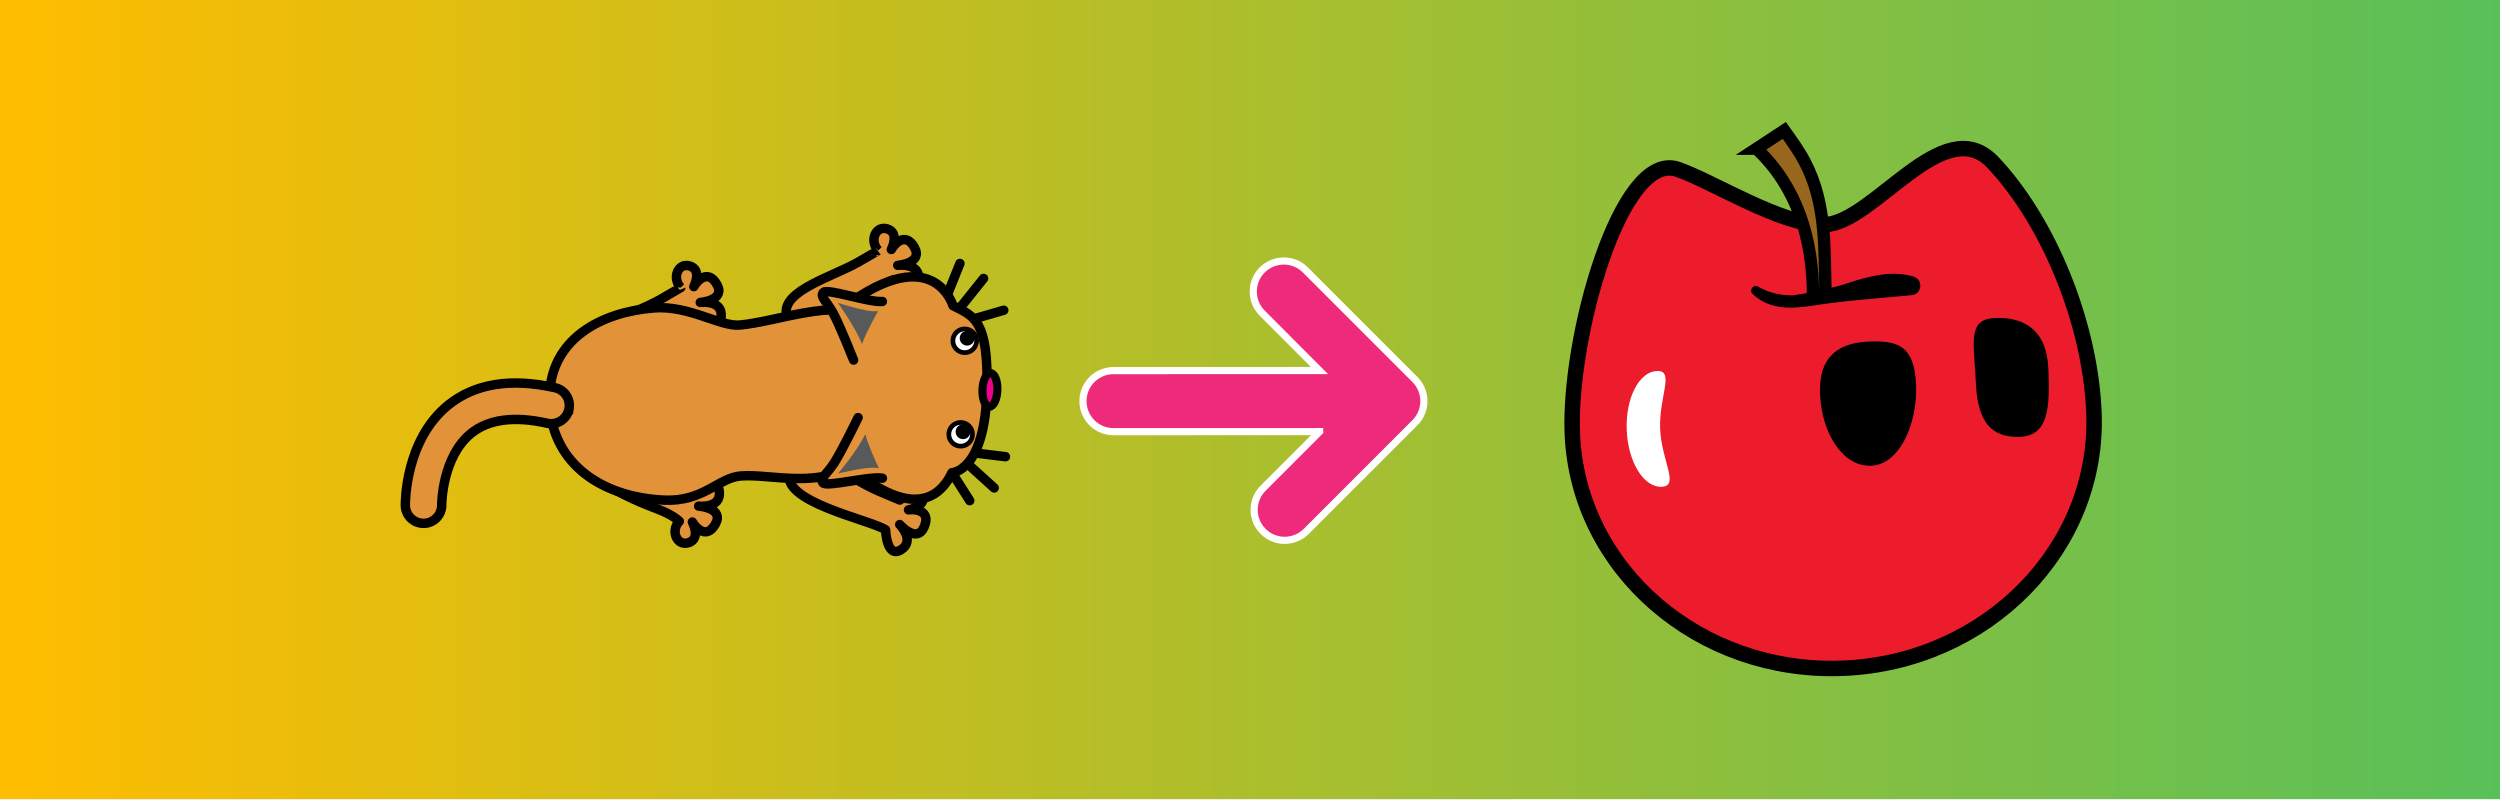
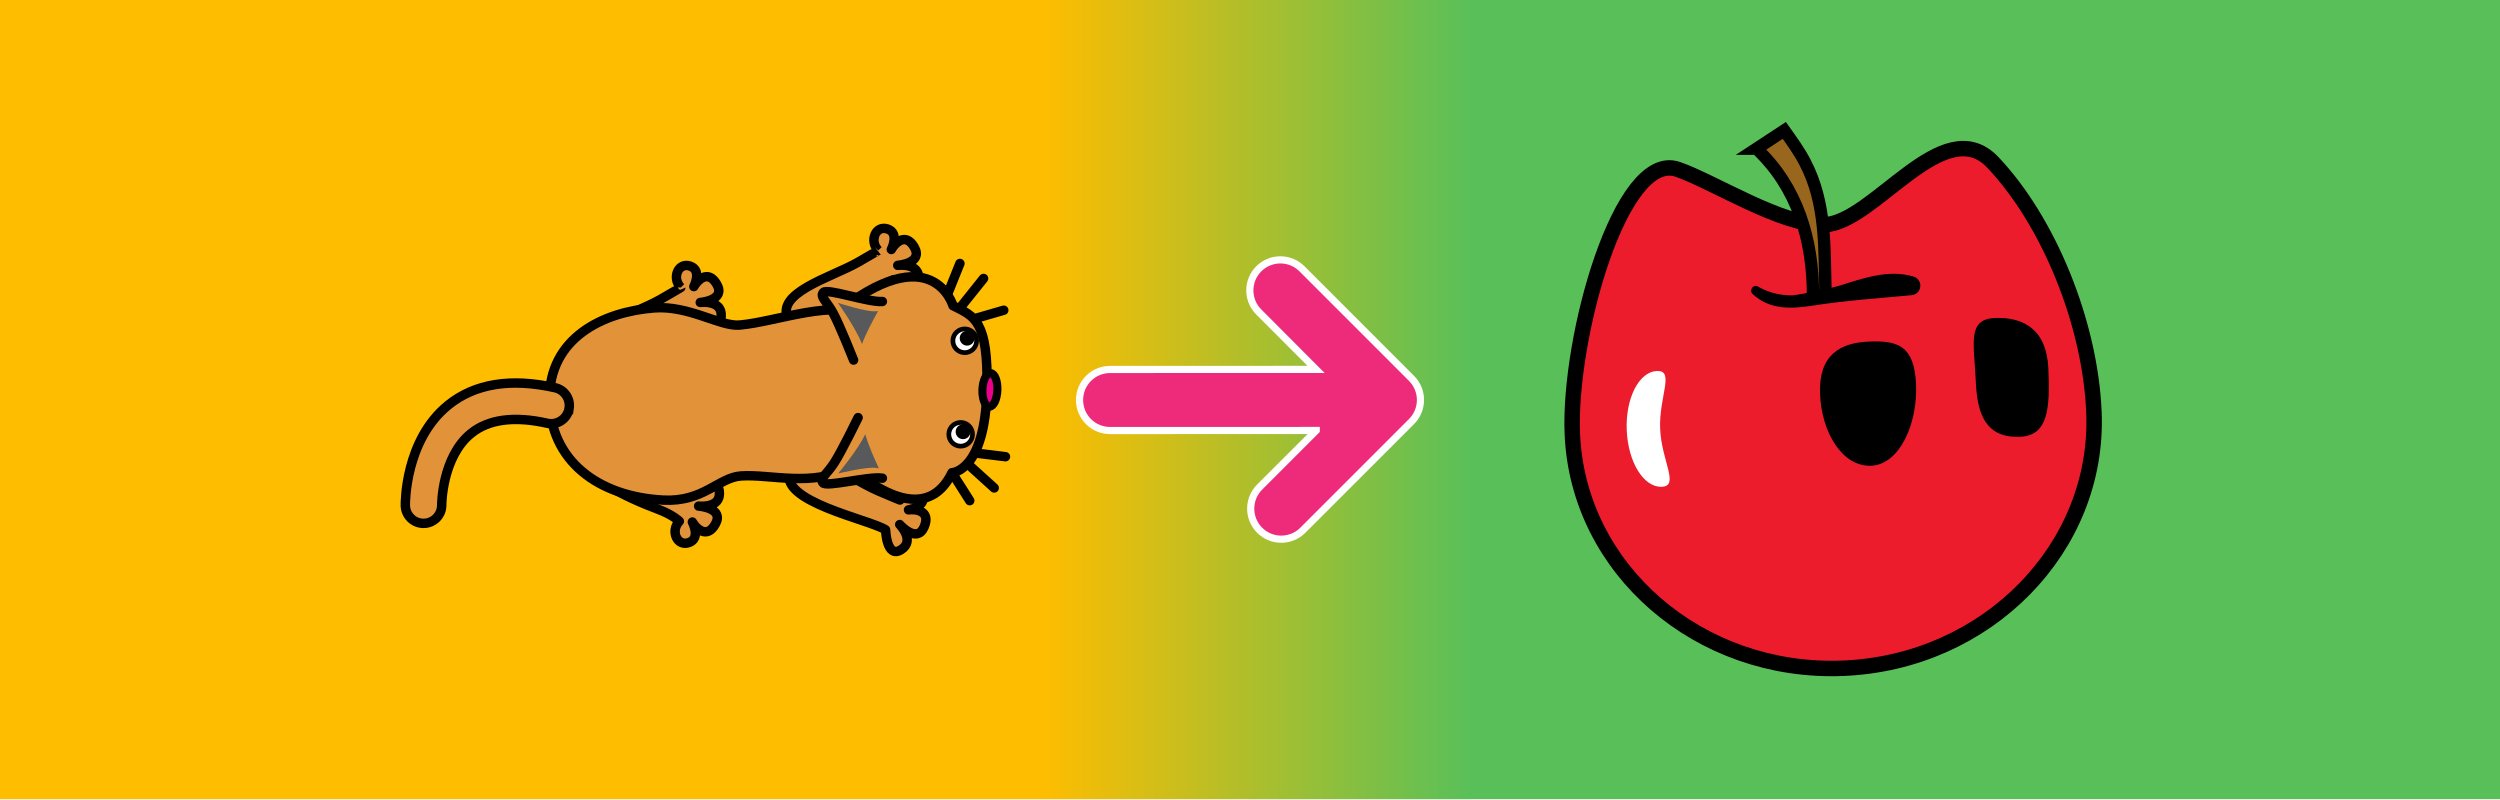
<svg xmlns="http://www.w3.org/2000/svg" version="1.1" width="404.273" height="129.214" viewBox="0,0,404.273,129.214">
  <defs>
-     <linearGradient x1="37.864" y1="180" x2="442.136" y2="180" gradientUnits="userSpaceOnUse" id="color-1">
+     <linearGradient x1="206.359" y1="180" x2="275.641" y2="180" gradientUnits="userSpaceOnUse" id="color-1">
      <stop offset="0" stop-color="#ffbd00" />
      <stop offset="1" stop-color="#59c059" />
    </linearGradient>
-     <linearGradient x1="371.203" y1="630.157" x2="371.203" y2="675.325" gradientUnits="userSpaceOnUse" id="color-2">
+     <linearGradient x1="370.648" y1="629.973" x2="370.648" y2="675.141" gradientUnits="userSpaceOnUse" id="color-2">
      <stop offset="0" stop-color="#ee2a7b" />
      <stop offset="1" stop-color="#811150" />
    </linearGradient>
  </defs>
  <g transform="translate(-37.86372,-115.3932)">
    <g stroke-miterlimit="10">
-       <path d="M37.864,244.607v-129.214h404.273v129.214z" fill="url(#color-1)" stroke="none" stroke-width="NaN" stroke-linecap="butt" stroke-linejoin="miter" />
+       <path d="M37.864,244.607v-129.214h202.281v129.214z" fill="#ffbd00" stroke="none" stroke-width="NaN" stroke-linecap="butt" stroke-linejoin="miter" />
+       <path d="M239.855,244.607v-129.214h202.281v129.214z" fill="#59c059" stroke="none" stroke-width="NaN" stroke-linecap="butt" stroke-linejoin="miter" />
+       <path d="M206.359,244.607v-129.214h69.281v129.214z" fill="url(#color-1)" stroke="none" stroke-width="NaN" stroke-linecap="butt" stroke-linejoin="miter" />
      <g stroke-linecap="butt" stroke-linejoin="miter">
        <path d="M376.473,182.049c0.908,21.899 -17.237,40.439 -40.532,41.405c-23.295,0.965 -42.91,-16.003 -43.818,-37.909c-0.643,-15.513 7.838,-45.895 17.015,-42.777c5.641,1.917 17.036,9.239 23.83,8.958c7.953,-0.33 19.182,-18.483 27.148,-10.084c9.032,9.524 15.759,25.986 16.357,40.407z" fill="#ec1c2c" stroke="#000000" stroke-width="2.5" />
        <g fill="#000000" stroke="#000000" stroke-width="0">
          <path d="M346.964,163.132c-5.367,0.496 -10.514,0.845 -15.878,1.673c-3.582,0.553 -7.047,0.728 -9.825,-1.879c-0.604,-0.571 0.111,-1.629 0.853,-1.203c1.828,1.043 3.642,1.421 5.452,1.434c0.122,0.092 6.412,-1.006 9.263,-2.042c3.446,-1.094 6.902,-2.023 10.421,-1.019c1.682,0.48 1.46,2.872 -0.285,3.036z" />
        </g>
        <path d="M306.325,184.743c0.214,5.172 3.177,9.249 0.261,9.37c-2.915,0.121 -5.45,-3.974 -5.664,-9.146c-0.214,-5.171 1.973,-9.461 4.888,-9.582c2.915,-0.121 0.3,4.189 0.515,9.358z" fill="#ffffff" stroke="none" stroke-width="0" />
      </g>
      <path d="M321.905,139.437c1.501,-0.983 2.997,-1.97 4.497,-2.954c1.177,1.655 2.358,3.268 3.329,5.12c3.544,6.745 3.128,14.042 3.336,21.323c-0.56,0.158 -1.463,0.292 -2.018,0.414c0.005,-9.284 -2.553,-17.689 -9.143,-23.903z" fill="#99661d" stroke="#000000" stroke-width="2" stroke-linecap="butt" stroke-linejoin="miter" />
      <path d="M347.71,177.571c0.265,6.383 -2.678,12.946 -7.258,13.136c-4.579,0.19 -8.005,-5.207 -8.27,-11.59c-0.265,-6.383 3.309,-8.298 7.888,-8.488c4.579,-0.19 7.375,0.558 7.639,6.941z" fill="#000000" stroke="none" stroke-width="0" stroke-linecap="butt" stroke-linejoin="miter" />
      <path d="M369.106,175.014c0.265,6.383 0.002,10.822 -4.577,11.012c-4.579,0.19 -6.882,-2.318 -7.147,-8.701c-0.265,-6.383 -1.5,-10.319 3.079,-10.509c4.579,-0.19 8.381,1.816 8.645,8.199z" fill="#000000" stroke="none" stroke-width="0" stroke-linecap="butt" stroke-linejoin="miter" />
-       <path d="M251.265,185.189c0,0 -22.925,0.01 -33.337,0.01c-2.727,0 -4.938,-2.211 -4.938,-4.938c0,-2.727 2.211,-4.938 4.938,-4.938c8.729,0 33.311,-0.01 33.311,-0.01c0,0 -1.65,-1.67 -9.264,-9.283c-1.929,-1.929 -1.929,-5.055 0,-6.983c1.93,-1.928 5.056,-1.929 6.984,0c6.173,6.172 17.716,17.717 17.716,17.717c1.928,1.929 1.928,5.055 0,6.983c0,0 -9.961,9.962 -17.575,17.575c-1.93,1.93 -5.056,1.93 -6.984,0c-1.929,-1.928 -1.929,-5.056 0,-6.982c6.173,-6.175 9.149,-9.15 9.149,-9.15z" fill="url(#color-2)" stroke="#ffffff" stroke-width="1.158" stroke-linecap="butt" stroke-linejoin="miter" />
+       <path d="M250.71,185.005c0,0 -22.925,0.01 -33.337,0.01c-2.727,0 -4.938,-2.211 -4.938,-4.938c0,-2.727 2.211,-4.938 4.938,-4.938c8.729,0 33.311,-0.01 33.311,-0.01c0,0 -1.65,-1.67 -9.264,-9.283c-1.929,-1.929 -1.929,-5.055 0,-6.983c1.93,-1.928 5.056,-1.929 6.984,0c6.173,6.172 17.716,17.717 17.716,17.717c1.928,1.929 1.928,5.055 0,6.983c0,0 -9.961,9.962 -17.575,17.575c-1.93,1.93 -5.056,1.93 -6.984,0c-1.929,-1.928 -1.929,-5.056 0,-6.982c6.173,-6.175 9.149,-9.15 9.149,-9.15z" fill="url(#color-2)" stroke="#ffffff" stroke-width="1.158" stroke-linecap="butt" stroke-linejoin="miter" />
      <path d="M144.359,197.782c-4.819,-1.823 -14.3,-5.846 -11.586,-10.332c2.713,-4.485 14.404,6.405 17.337,7.455c0,0 3.808,-2.762 4.081,0.004c0.274,2.766 -3.354,2.325 -3.354,2.325c0,0 4.165,0.274 2.72,2.887c-1.445,2.614 -3.269,0.528 -3.731,-0.311c0,0 1.401,2.611 -0.541,3.316c-1.943,0.704 -3.051,-1.9 -1.567,-3.444c0,0 -1.011,-1.013 -3.359,-1.901v0v0v0v0z" fill="#e29339" stroke="#000000" stroke-width="1.528" stroke-linecap="butt" stroke-linejoin="round" />
      <path d="M144.619,163.832v0v0v0v0c1.813,-1.032 3.336,-1.941 3.336,-1.94c-1.503,-1.527 -0.425,-4.143 1.526,-3.462c1.951,0.682 0.581,3.308 0.581,3.308c0.452,-0.844 2.251,-2.951 3.726,-0.354c1.477,2.597 -2.685,2.919 -2.685,2.919c0,0 3.622,-0.484 3.381,2.285c-0.24,2.769 -4.081,0.052 -4.081,0.052c-2.92,1.086 -14.075,11.115 -16.841,6.663c-2.766,-4.452 6.69,-6.989 11.056,-9.472z" fill="#e29339" stroke="#000000" stroke-width="1.528" stroke-linecap="butt" stroke-linejoin="round" />
      <path d="M176.555,157.833v0v0v0v0c1.813,-1.032 3.336,-1.941 3.335,-1.94c-1.502,-1.527 -0.425,-4.143 1.526,-3.462c1.951,0.682 0.581,3.308 0.581,3.308c0.452,-0.844 2.252,-2.951 3.727,-0.354c1.477,2.597 -2.685,2.919 -2.685,2.919c0,0 3.622,-0.484 3.381,2.285c-0.24,2.769 -4.08,0.052 -4.08,0.052c-2.921,1.086 -14.075,11.116 -16.841,6.663c-2.766,-4.452 6.69,-6.989 11.056,-9.472z" fill="#e29339" stroke="#000000" stroke-width="1.528" stroke-linecap="butt" stroke-linejoin="round" />
      <path d="M179.833,194.754v0v0v0v0c1.915,0.828 3.557,1.498 3.557,1.498c0.316,-2.119 3.055,-2.832 3.684,-0.863c0.629,1.968 -2.294,2.454 -2.294,2.454c0.946,-0.147 3.712,0.023 2.525,2.764c-1.187,2.742 -3.947,-0.39 -3.947,-0.39c0,0 2.566,2.603 0.209,4.076c-2.358,1.474 -2.496,-3.228 -2.496,-3.228c-2.625,-1.68 -17.346,-4.558 -15.453,-9.446c1.893,-4.888 9.607,1.142 14.217,3.136z" fill="#e29339" stroke="#000000" stroke-width="1.528" stroke-linecap="butt" stroke-linejoin="round" />
      <path d="M177.824,166.732v0v0v0v0c2.117,1.455 4.402,6.336 4.215,11.291c0.034,5.265 -3.724,11.447 -6.666,12.97c-6.209,3.214 -12.992,1.027 -17.7,1.367c-3.619,0.261 -6.06,4.23 -12.506,3.908c-10.615,-0.53 -18.382,-6.425 -18.448,-16.296c-0.066,-9.871 8.554,-14.148 16.912,-14.786c5.667,-0.433 10.673,3.046 13.827,2.773c6.02,-0.522 15.716,-4.421 20.367,-1.226z" fill="#e29339" stroke="#000000" stroke-width="1.528" stroke-linecap="butt" stroke-linejoin="miter" />
-       <path d="M190.71,163.925l2.382,-5.925" fill="none" stroke="#000000" stroke-width="1.528" stroke-linecap="round" stroke-linejoin="miter" />
+       <path d="M193.092,158l-2.382,5.925" fill="none" stroke="#000000" stroke-width="1.528" stroke-linecap="round" stroke-linejoin="miter" />
      <path d="M193.131,165.151l3.783,-4.728" fill="none" stroke="#000000" stroke-width="1.528" stroke-linecap="round" stroke-linejoin="miter" />
      <path d="M195.629,166.882l4.551,-1.323" fill="none" stroke="#000000" stroke-width="1.528" stroke-linecap="round" stroke-linejoin="miter" />
      <path d="M194.679,196.353l-2.865,-4.521" fill="none" stroke="#000000" stroke-width="1.528" stroke-linecap="round" stroke-linejoin="miter" />
      <path d="M194.146,190.233l4.488,4.065" fill="none" stroke="#000000" stroke-width="1.528" stroke-linecap="round" stroke-linejoin="miter" />
      <path d="M195.751,188.667l4.704,0.58" fill="none" stroke="#000000" stroke-width="1.528" stroke-linecap="round" stroke-linejoin="miter" />
      <path d="M172.739,166.299c15.885,-12.895 19.232,-1.481 19.232,-1.481c0,0 0.054,0.033 0.082,0.046c3.323,1.685 5.668,2.267 5.409,13.598c-0.302,13.219 -5.649,13.37 -5.649,13.37c-5.346,11.019 -18.31,-2.644 -18.31,-2.644" fill="#e29339" stroke="#000000" stroke-width="1.528" stroke-linecap="butt" stroke-linejoin="round" />
      <g stroke-width="0.764" stroke-linecap="butt" stroke-linejoin="miter">
-         <path d="M191.295,185.554c0.02,-0.529 0.253,-1 0.613,-1.334c0.36,-0.334 0.847,-0.53 1.376,-0.511c0.529,0.02 1,0.253 1.334,0.613c0.334,0.36 0.531,0.847 0.511,1.376c-0.02,0.529 -0.253,1 -0.613,1.334c-0.36,0.334 -0.847,0.53 -1.376,0.511c-0.529,-0.02 -1,-0.253 -1.334,-0.613c-0.334,-0.36 -0.531,-0.847 -0.511,-1.376v0v0v0z" fill="#ffffff" stroke="#000000" />
-         <path d="M192.4,185.167c0.012,-0.33 0.158,-0.624 0.382,-0.831c0.224,-0.208 0.528,-0.331 0.858,-0.319c0.33,0.012 0.624,0.158 0.831,0.382c0.209,0.224 0.331,0.528 0.319,0.858c-0.012,0.33 -0.158,0.624 -0.382,0.831c-0.224,0.208 -0.528,0.331 -0.858,0.319c-0.33,-0.012 -0.624,-0.158 -0.831,-0.382c-0.209,-0.224 -0.331,-0.528 -0.319,-0.858v0v0v0z" fill="#000000" stroke="none" />
+         <path d="M191.295,185.554c0.02,-0.529 0.253,-1 0.613,-1.334c0.36,-0.334 0.847,-0.53 1.376,-0.511c0.529,0.02 1,0.253 1.334,0.613c0.334,0.36 0.531,0.847 0.511,1.376c-0.02,0.529 -0.253,1 -0.613,1.334c-0.36,0.334 -0.847,0.53 -1.376,0.511c-0.529,-0.02 -1,-0.253 -1.334,-0.613c-0.334,-0.36 -0.531,-0.847 -0.511,-1.376z" fill="#ffffff" stroke="#000000" />
+         <path d="M192.4,185.167c0.012,-0.33 0.158,-0.624 0.382,-0.831c0.224,-0.208 0.528,-0.331 0.858,-0.319c0.33,0.012 0.624,0.158 0.831,0.382c0.209,0.224 0.331,0.528 0.319,0.858c-0.012,0.33 -0.158,0.624 -0.382,0.831c-0.224,0.208 -0.528,0.331 -0.858,0.319c-0.33,-0.012 -0.624,-0.158 -0.831,-0.382c-0.209,-0.224 -0.331,-0.528 -0.319,-0.858z" fill="#000000" stroke="none" />
      </g>
      <g stroke-width="0.764" stroke-linecap="butt" stroke-linejoin="miter">
        <path d="M191.954,170.428c0.02,-0.529 0.253,-1 0.613,-1.334c0.36,-0.334 0.847,-0.53 1.376,-0.51c0.529,0.02 1,0.253 1.334,0.613c0.334,0.36 0.53,0.847 0.511,1.376c-0.02,0.529 -0.253,1 -0.613,1.334c-0.36,0.334 -0.847,0.531 -1.376,0.511c-0.529,-0.02 -1,-0.253 -1.334,-0.613c-0.334,-0.36 -0.53,-0.847 -0.511,-1.376v0v0v0z" fill="#ffffff" stroke="#000000" />
-         <path d="M193.059,170.04c0.012,-0.33 0.158,-0.624 0.382,-0.831c0.224,-0.209 0.528,-0.331 0.858,-0.319c0.33,0.012 0.624,0.158 0.831,0.382c0.208,0.224 0.331,0.528 0.319,0.858c-0.012,0.33 -0.158,0.624 -0.382,0.831c-0.224,0.209 -0.528,0.331 -0.858,0.319c-0.33,-0.012 -0.624,-0.158 -0.831,-0.382c-0.208,-0.224 -0.331,-0.528 -0.319,-0.858v0v0v0z" fill="#000000" stroke="none" />
+         <path d="M193.059,170.041c0.012,-0.33 0.158,-0.624 0.382,-0.831c0.224,-0.209 0.528,-0.331 0.858,-0.319c0.33,0.012 0.624,0.158 0.831,0.382c0.208,0.224 0.331,0.528 0.319,0.858c-0.012,0.33 -0.158,0.624 -0.382,0.831c-0.224,0.209 -0.528,0.331 -0.858,0.319c-0.33,-0.012 -0.624,-0.158 -0.831,-0.382c-0.208,-0.224 -0.331,-0.528 -0.319,-0.858z" fill="#000000" stroke="none" />
      </g>
      <path d="M196.733,178.399c0.028,-0.749 0.189,-1.422 0.426,-1.905c0.237,-0.484 0.551,-0.776 0.884,-0.764c0.333,0.013 0.624,0.328 0.824,0.828c0.2,0.499 0.31,1.183 0.281,1.932c-0.028,0.749 -0.189,1.422 -0.426,1.905c-0.237,0.484 -0.551,0.776 -0.884,0.764c-0.333,-0.013 -0.624,-0.328 -0.824,-0.828c-0.2,-0.499 -0.31,-1.183 -0.281,-1.932v0v0v0z" fill="#ec008c" stroke="#000000" stroke-width="1.31" stroke-linecap="butt" stroke-linejoin="miter" />
      <g>
        <path d="M180.555,192.723c-2.109,-0.369 -9.066,1.489 -9.621,0.741c-0.556,-0.748 0.581,-1.302 1.802,-3.175c1.221,-1.873 3.891,-7.365 3.891,-7.365" fill="#e29339" stroke="#000000" stroke-width="1.528" stroke-linecap="round" stroke-linejoin="round" />
        <path d="M173.399,191.962v0v0v0v0c0,0 3.124,-3.721 4.395,-6.353c0.414,1.617 1.634,4.323 2.187,5.506c0,0 -0.406,-0.051 -0.405,-0.05c-1.366,-0.273 -6.178,0.896 -6.178,0.896z" fill="#58595b" stroke="none" stroke-width="0.764" stroke-linecap="butt" stroke-linejoin="miter" />
      </g>
      <g>
        <path d="M175.897,173.619c0,0 -2.249,-5.677 -3.325,-7.636c-1.077,-1.96 -2.169,-2.598 -1.558,-3.302c0.61,-0.703 7.406,1.672 9.538,1.463" fill="#e29339" stroke="#000000" stroke-width="1.528" stroke-linecap="round" stroke-linejoin="round" />
-         <path d="M173.358,164.364c0,0 4.71,1.528 6.093,1.359c-0.001,0.002 0.408,-0.02 0.408,-0.02c-0.641,1.138 -2.061,3.745 -2.596,5.326c-1.07,-2.719 -3.905,-6.665 -3.905,-6.665v0v0v0v0z" fill="#58595b" stroke="none" stroke-width="0.764" stroke-linecap="butt" stroke-linejoin="miter" />
+         <path d="M173.358,164.364c0,0 4.71,1.528 6.093,1.359c-0.001,0.002 0.408,-0.02 0.408,-0.02c-0.641,1.138 -2.061,3.745 -2.596,5.326c-1.07,-2.719 -3.905,-6.665 -3.905,-6.665v0z" fill="#58595b" stroke="none" stroke-width="0.764" stroke-linecap="butt" stroke-linejoin="miter" />
      </g>
-       <path d="M129.856,181.623c-0.361,1.577 -1.931,2.567 -3.511,2.211c-5.34,-1.199 -9.482,-0.645 -12.311,1.648c-4.701,3.81 -4.742,11.49 -4.741,11.566c0.02,1.627 -1.281,2.957 -2.906,2.977c-1.624,0.02 -2.957,-1.281 -2.977,-2.906c-0.005,-0.43 -0.046,-10.563 6.92,-16.209c4.297,-3.482 10.119,-4.429 17.304,-2.816c1.585,0.356 2.581,1.93 2.226,3.515c-0.001,0.004 -0.002,0.009 -0.003,0.014v0v0v0v0v0z" fill="#e29339" stroke="#000000" stroke-width="1.528" stroke-linecap="butt" stroke-linejoin="miter" />
+       <path d="M129.856,181.624c-0.361,1.577 -1.931,2.567 -3.511,2.211c-5.34,-1.199 -9.482,-0.645 -12.311,1.648c-4.701,3.81 -4.742,11.49 -4.741,11.566c0.02,1.627 -1.281,2.957 -2.906,2.977c-1.624,0.02 -2.957,-1.281 -2.977,-2.906c-0.005,-0.43 -0.046,-10.563 6.92,-16.209c4.297,-3.482 10.119,-4.429 17.304,-2.816c1.585,0.356 2.581,1.93 2.226,3.515c-0.001,0.004 -0.002,0.009 -0.003,0.014v0v0v0v0v0z" fill="#e29339" stroke="#000000" stroke-width="1.528" stroke-linecap="butt" stroke-linejoin="miter" />
    </g>
  </g>
</svg>
